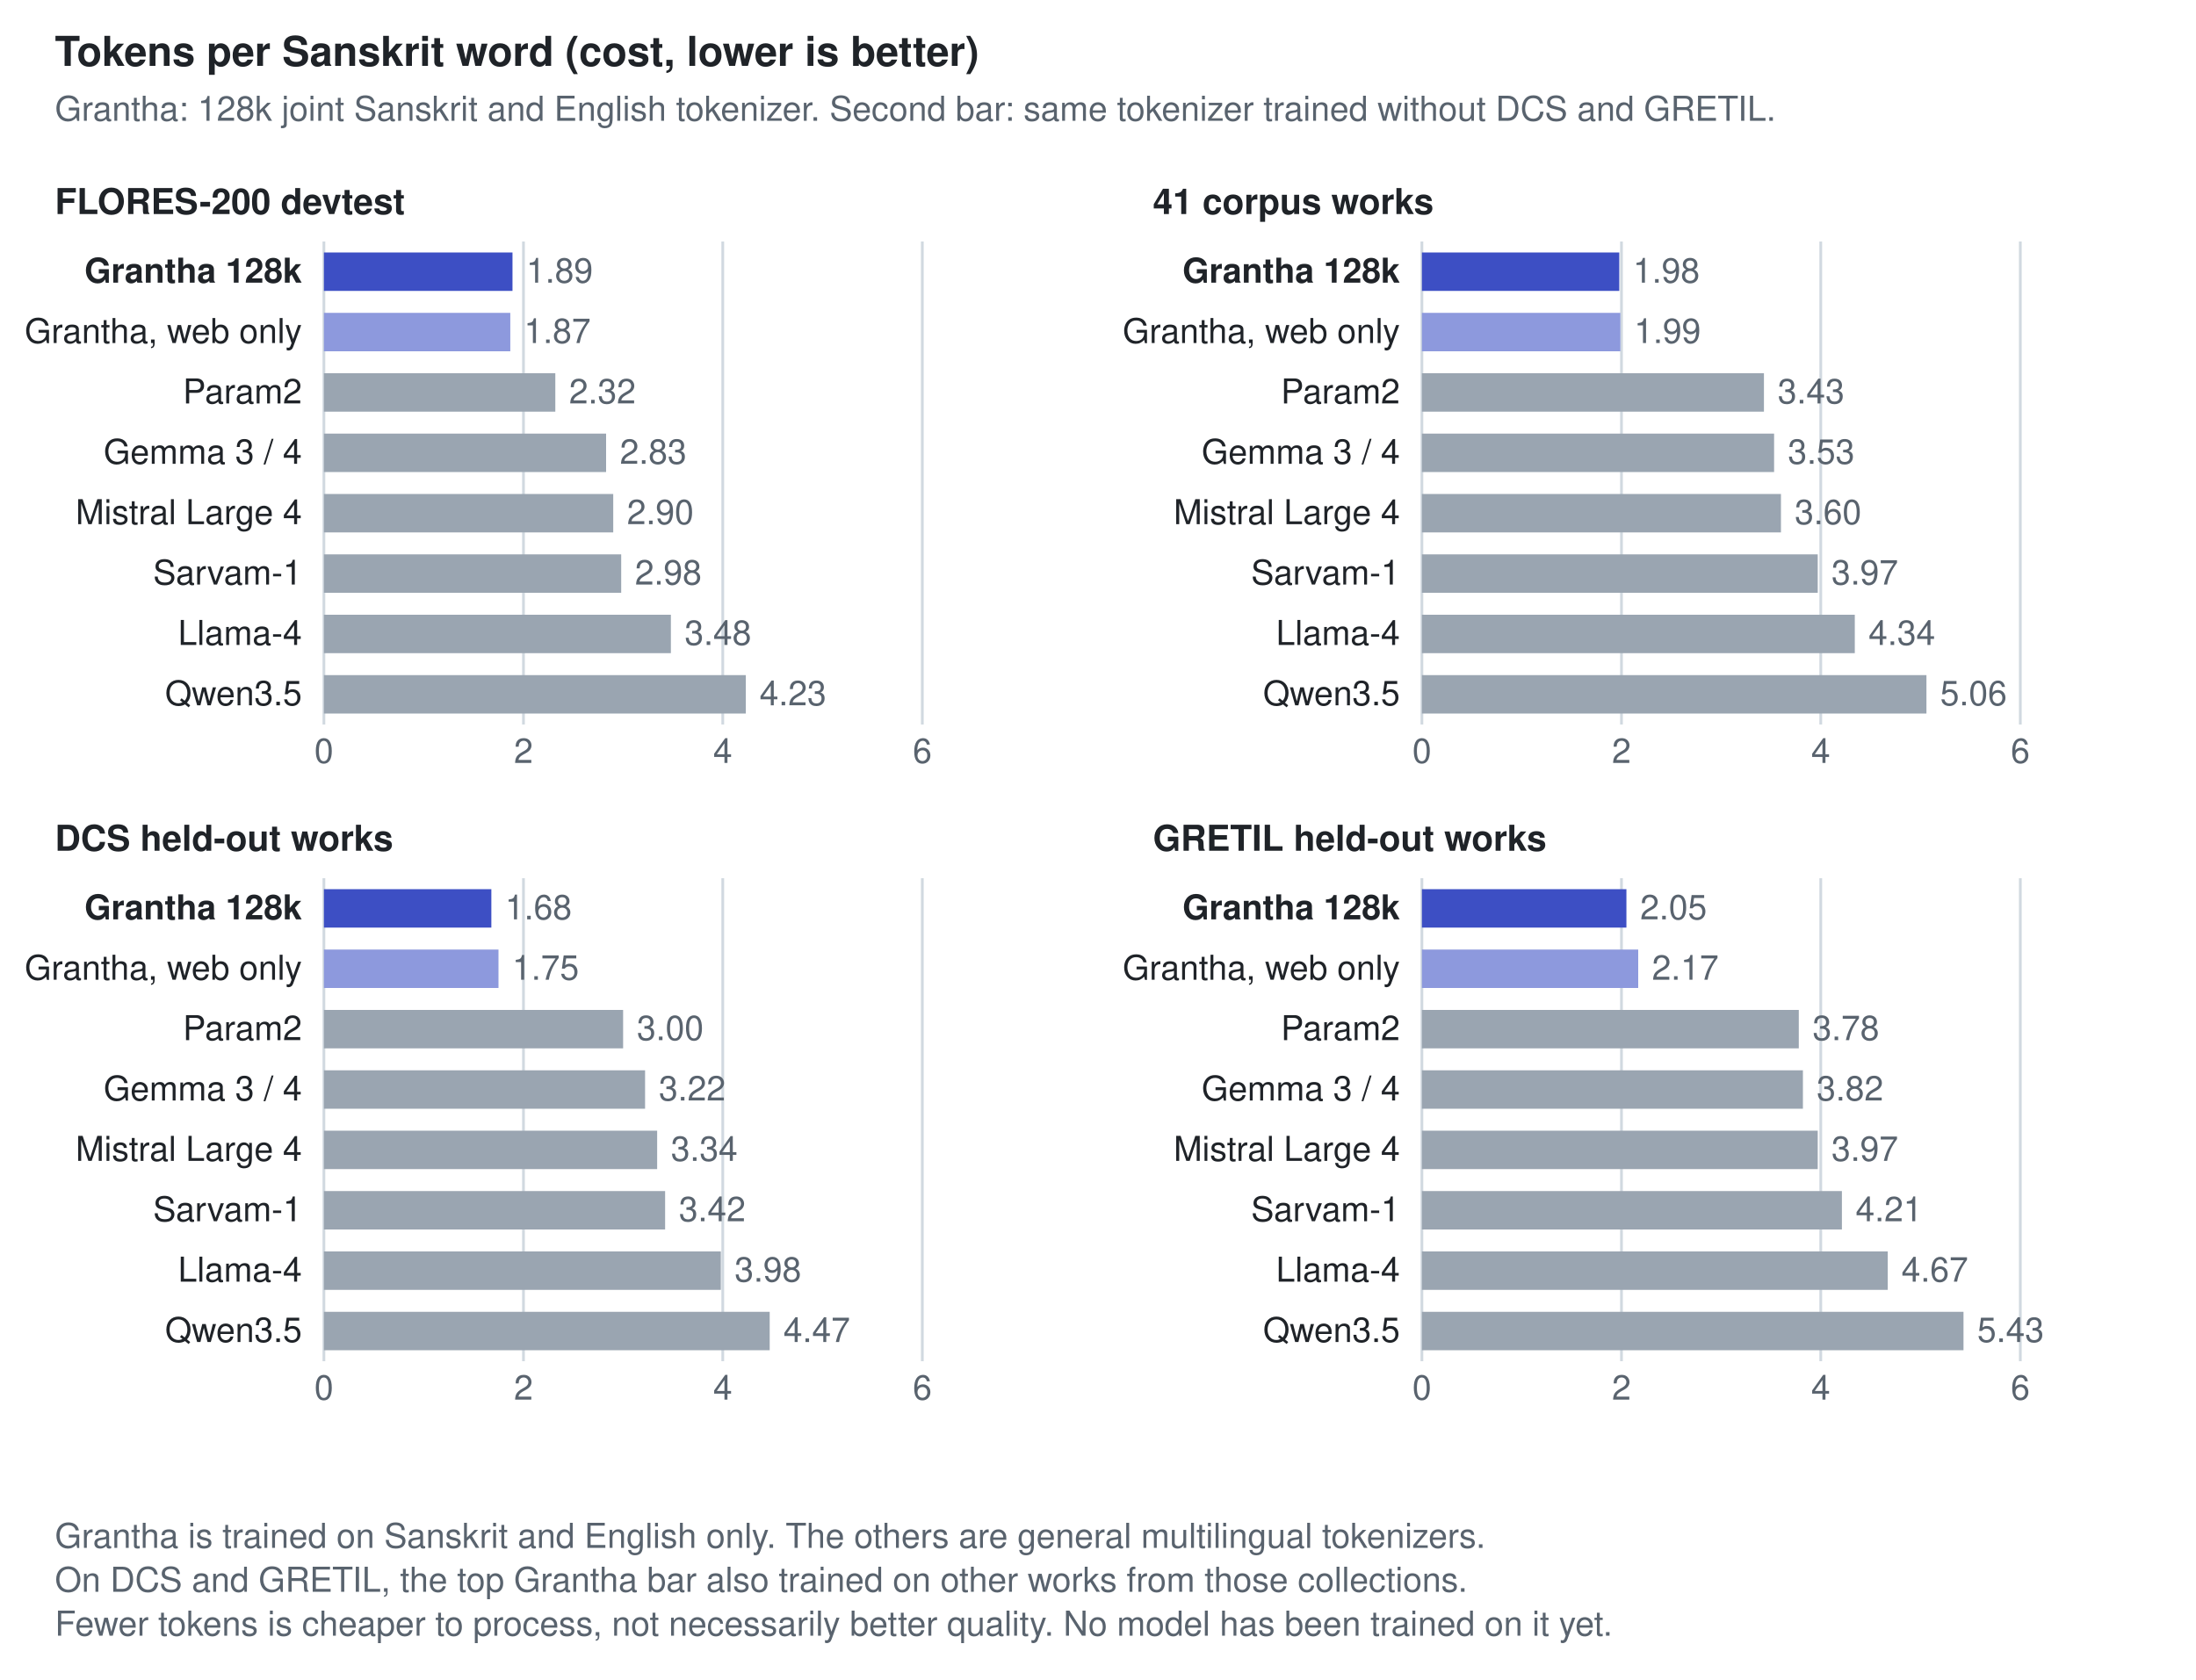
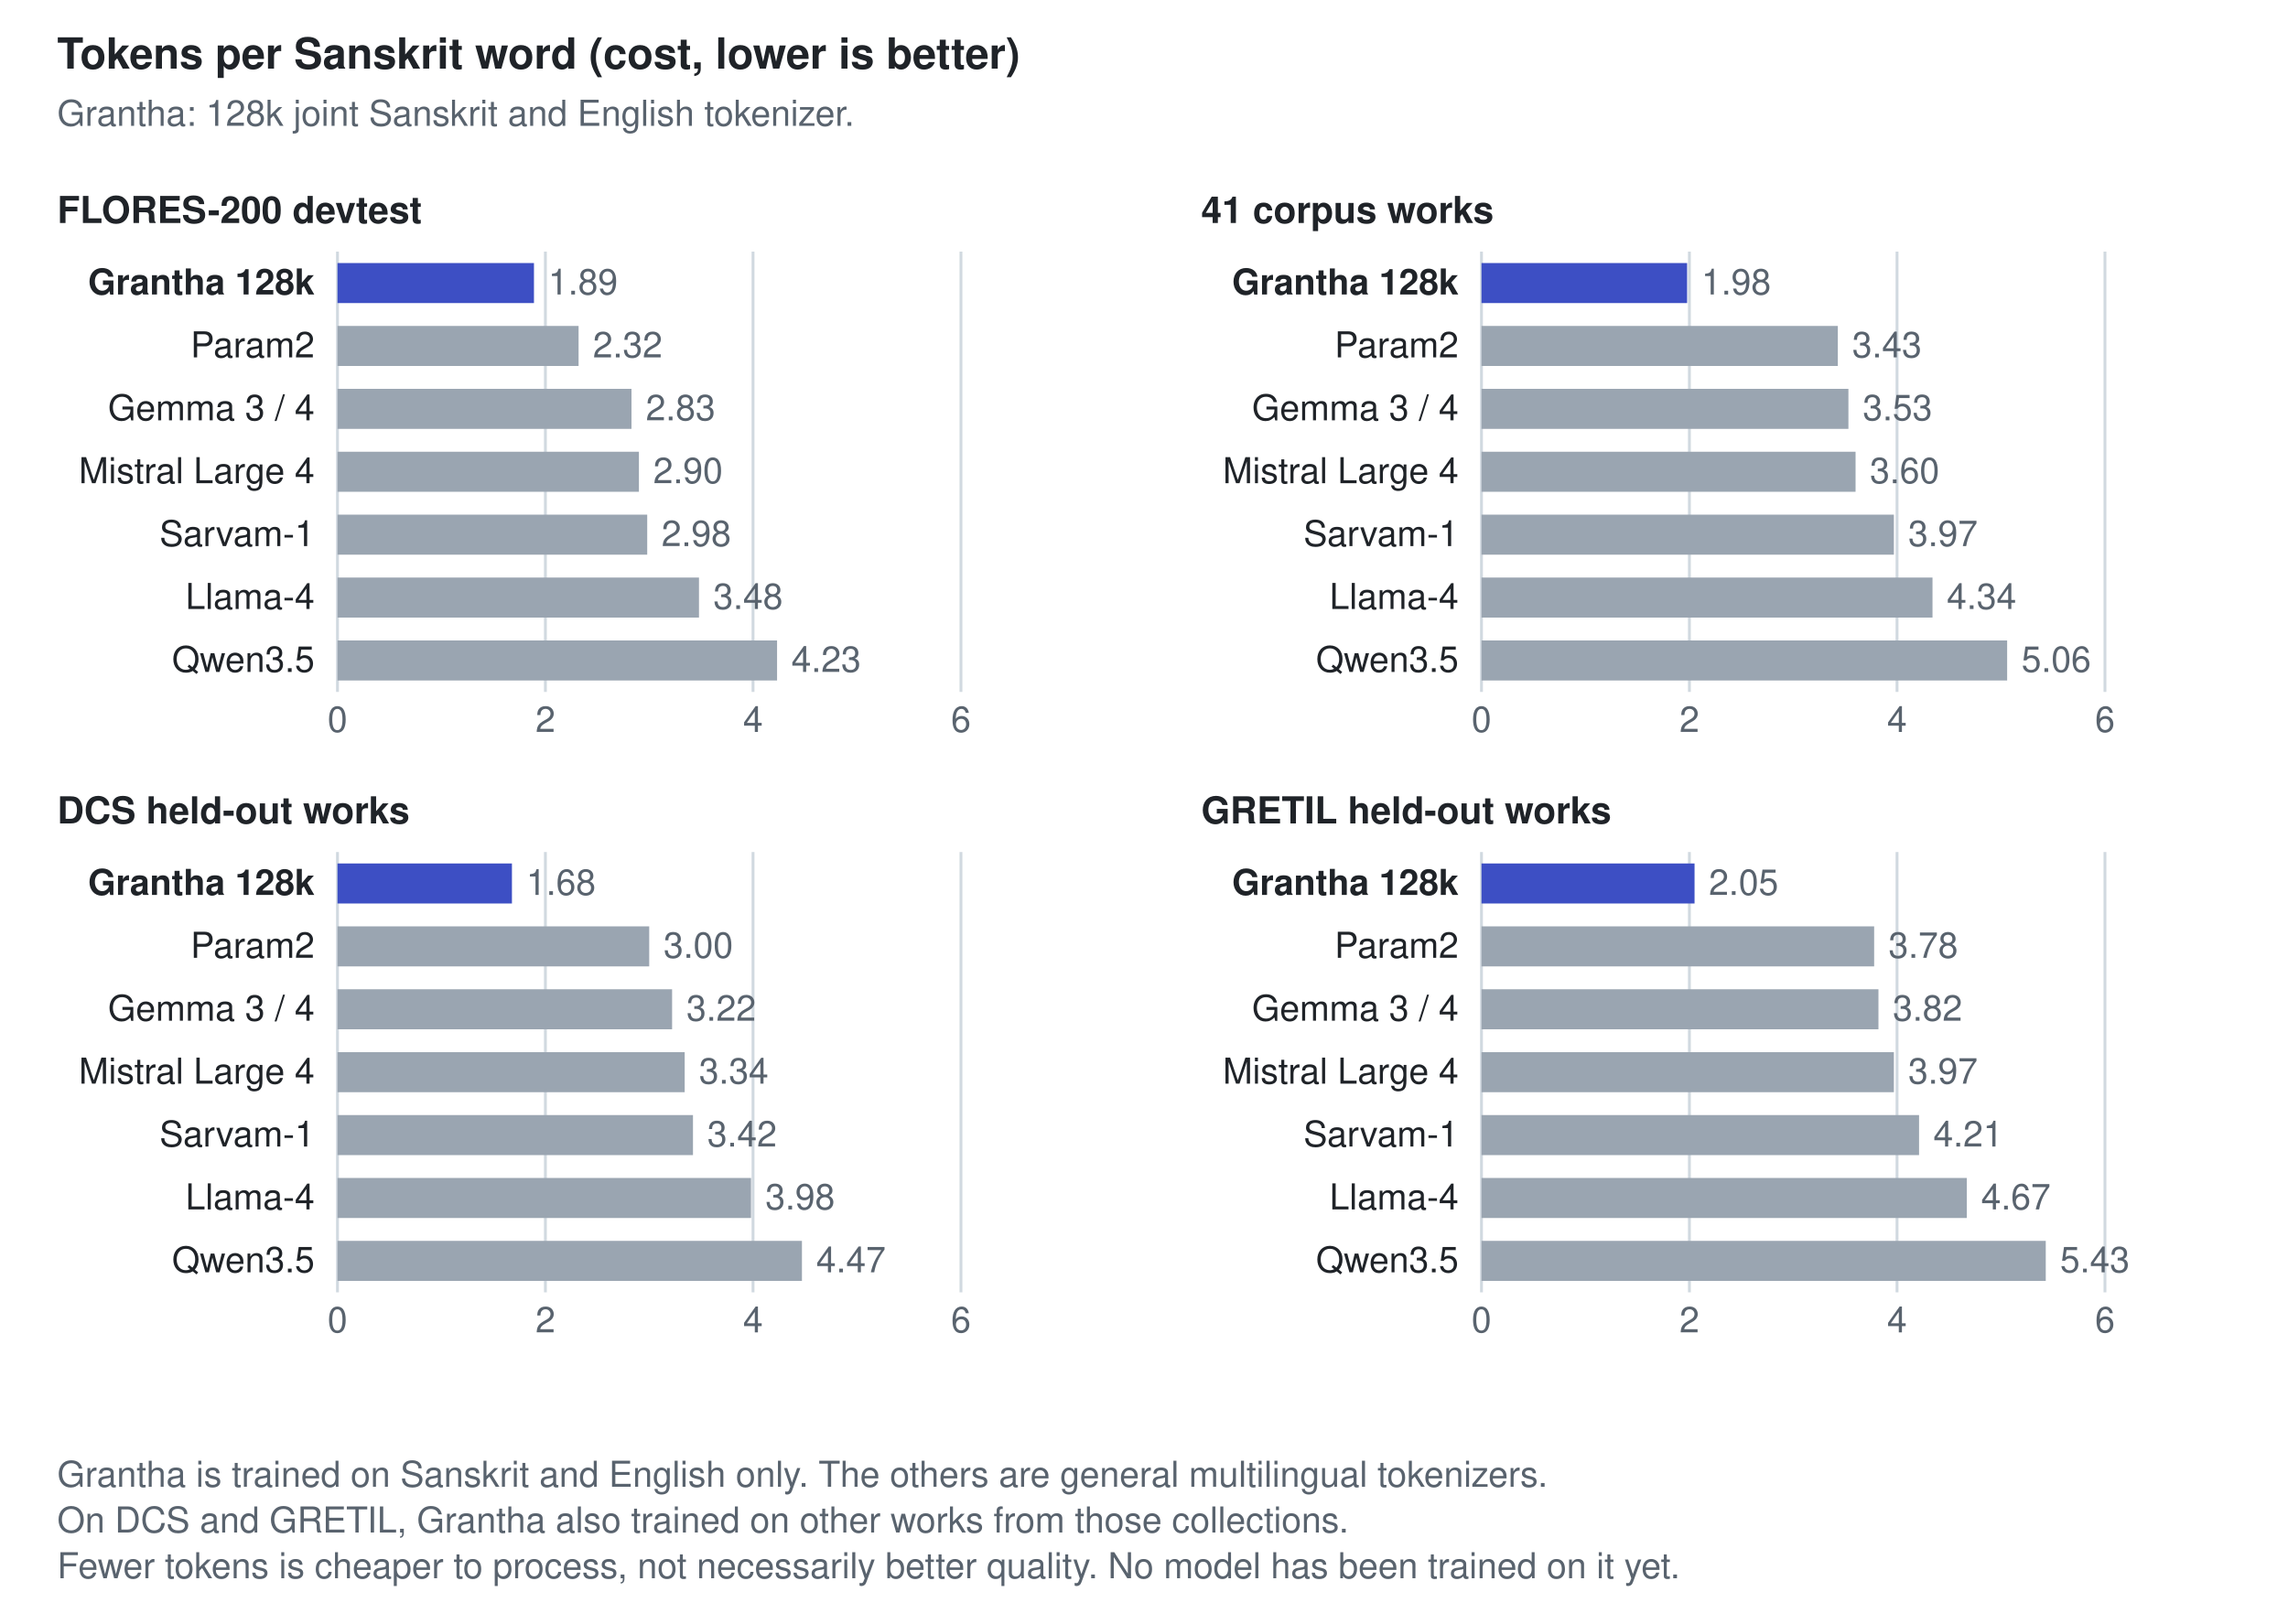
- <svg xmlns="http://www.w3.org/2000/svg" viewBox="0 0 800 612" width="800" height="612" role="img" aria-label="Sanskrit tokens per word on four benchmarks, Grantha 128k against six other tokenizers">
+ <svg xmlns="http://www.w3.org/2000/svg" viewBox="0 0 800 568" width="800" height="568" role="img" aria-label="Sanskrit tokens per word on four benchmarks, Grantha 128k against six other tokenizers">
  <style>
text{font-family:-apple-system,Segoe UI,Helvetica,Arial,sans-serif;font-size:12.5px;fill:#1f2328}
.mut{fill:#59636e}.grid{stroke:#d1d9e0;stroke-width:1}.us{fill:#3d4fc4}.alt{fill:#8d99dd}.them{fill:#9aa5b1}.b{font-weight:600}.t{font-size:15px;font-weight:600}.h{font-size:13px;font-weight:600}
@media (prefers-color-scheme:dark){text{fill:#e6edf3}.mut{fill:#9198a1}.grid{stroke:#3d444d}.us{fill:#8b9bff}.alt{fill:#5a64a8}.them{fill:#59636e}}
</style>
  <text x="20" y="24" class="t">Tokens per Sanskrit word (cost, lower is better)</text>
-   <text x="20" y="44" class="mut">Grantha: 128k joint Sanskrit and English tokenizer. Second bar: same tokenizer trained without DCS and GRETIL.</text>
+   <text x="20" y="44" class="mut">Grantha: 128k joint Sanskrit and English tokenizer.</text>
  <text x="20" y="78" class="h">FLORES-200 devtest</text>
-   <line x1="118.0" y1="88" x2="118.0" y2="264" class="grid" />
-   <text x="118.0" y="278" text-anchor="middle" class="mut">0</text>
-   <line x1="190.7" y1="88" x2="190.7" y2="264" class="grid" />
-   <text x="190.7" y="278" text-anchor="middle" class="mut">2</text>
-   <line x1="263.3" y1="88" x2="263.3" y2="264" class="grid" />
-   <text x="263.3" y="278" text-anchor="middle" class="mut">4</text>
-   <line x1="336.0" y1="88" x2="336.0" y2="264" class="grid" />
-   <text x="336.0" y="278" text-anchor="middle" class="mut">6</text>
+   <line x1="118.0" y1="88" x2="118.0" y2="242" class="grid" />
+   <text x="118.0" y="256" text-anchor="middle" class="mut">0</text>
+   <line x1="190.7" y1="88" x2="190.7" y2="242" class="grid" />
+   <text x="190.7" y="256" text-anchor="middle" class="mut">2</text>
+   <line x1="263.3" y1="88" x2="263.3" y2="242" class="grid" />
+   <text x="263.3" y="256" text-anchor="middle" class="mut">4</text>
+   <line x1="336.0" y1="88" x2="336.0" y2="242" class="grid" />
+   <text x="336.0" y="256" text-anchor="middle" class="mut">6</text>
  <text x="110" y="103" text-anchor="end" class="b">Grantha 128k</text>
  <rect x="118" y="92" width="68.7" height="14" class="us" />
  <text x="191.7" y="103" class="mut">1.89</text>
-   <text x="110" y="125" text-anchor="end">Grantha, web only</text>
-   <rect x="118" y="114" width="67.9" height="14" class="alt" />
-   <text x="190.9" y="125" class="mut">1.87</text>
-   <text x="110" y="147" text-anchor="end">Param2</text>
-   <rect x="118" y="136" width="84.3" height="14" class="them" />
-   <text x="207.3" y="147" class="mut">2.32</text>
-   <text x="110" y="169" text-anchor="end">Gemma 3 / 4</text>
-   <rect x="118" y="158" width="102.8" height="14" class="them" />
-   <text x="225.8" y="169" class="mut">2.83</text>
-   <text x="110" y="191" text-anchor="end">Mistral Large 4</text>
-   <rect x="118" y="180" width="105.4" height="14" class="them" />
-   <text x="228.4" y="191" class="mut">2.90</text>
-   <text x="110" y="213" text-anchor="end">Sarvam-1</text>
-   <rect x="118" y="202" width="108.3" height="14" class="them" />
-   <text x="231.3" y="213" class="mut">2.98</text>
-   <text x="110" y="235" text-anchor="end">Llama-4</text>
-   <rect x="118" y="224" width="126.4" height="14" class="them" />
-   <text x="249.4" y="235" class="mut">3.48</text>
-   <text x="110" y="257" text-anchor="end">Qwen3.5</text>
-   <rect x="118" y="246" width="153.7" height="14" class="them" />
-   <text x="276.7" y="257" class="mut">4.23</text>
+   <text x="110" y="125" text-anchor="end">Param2</text>
+   <rect x="118" y="114" width="84.3" height="14" class="them" />
+   <text x="207.3" y="125" class="mut">2.32</text>
+   <text x="110" y="147" text-anchor="end">Gemma 3 / 4</text>
+   <rect x="118" y="136" width="102.8" height="14" class="them" />
+   <text x="225.8" y="147" class="mut">2.83</text>
+   <text x="110" y="169" text-anchor="end">Mistral Large 4</text>
+   <rect x="118" y="158" width="105.4" height="14" class="them" />
+   <text x="228.4" y="169" class="mut">2.90</text>
+   <text x="110" y="191" text-anchor="end">Sarvam-1</text>
+   <rect x="118" y="180" width="108.3" height="14" class="them" />
+   <text x="231.3" y="191" class="mut">2.98</text>
+   <text x="110" y="213" text-anchor="end">Llama-4</text>
+   <rect x="118" y="202" width="126.4" height="14" class="them" />
+   <text x="249.4" y="213" class="mut">3.48</text>
+   <text x="110" y="235" text-anchor="end">Qwen3.5</text>
+   <rect x="118" y="224" width="153.7" height="14" class="them" />
+   <text x="276.7" y="235" class="mut">4.23</text>
  <text x="420" y="78" class="h">41 corpus works</text>
-   <line x1="518.0" y1="88" x2="518.0" y2="264" class="grid" />
-   <text x="518.0" y="278" text-anchor="middle" class="mut">0</text>
-   <line x1="590.7" y1="88" x2="590.7" y2="264" class="grid" />
-   <text x="590.7" y="278" text-anchor="middle" class="mut">2</text>
-   <line x1="663.3" y1="88" x2="663.3" y2="264" class="grid" />
-   <text x="663.3" y="278" text-anchor="middle" class="mut">4</text>
-   <line x1="736.0" y1="88" x2="736.0" y2="264" class="grid" />
-   <text x="736.0" y="278" text-anchor="middle" class="mut">6</text>
+   <line x1="518.0" y1="88" x2="518.0" y2="242" class="grid" />
+   <text x="518.0" y="256" text-anchor="middle" class="mut">0</text>
+   <line x1="590.7" y1="88" x2="590.7" y2="242" class="grid" />
+   <text x="590.7" y="256" text-anchor="middle" class="mut">2</text>
+   <line x1="663.3" y1="88" x2="663.3" y2="242" class="grid" />
+   <text x="663.3" y="256" text-anchor="middle" class="mut">4</text>
+   <line x1="736.0" y1="88" x2="736.0" y2="242" class="grid" />
+   <text x="736.0" y="256" text-anchor="middle" class="mut">6</text>
  <text x="510" y="103" text-anchor="end" class="b">Grantha 128k</text>
  <rect x="518" y="92" width="71.9" height="14" class="us" />
  <text x="594.9" y="103" class="mut">1.98</text>
-   <text x="510" y="125" text-anchor="end">Grantha, web only</text>
-   <rect x="518" y="114" width="72.3" height="14" class="alt" />
-   <text x="595.3" y="125" class="mut">1.99</text>
-   <text x="510" y="147" text-anchor="end">Param2</text>
-   <rect x="518" y="136" width="124.6" height="14" class="them" />
-   <text x="647.6" y="147" class="mut">3.43</text>
-   <text x="510" y="169" text-anchor="end">Gemma 3 / 4</text>
-   <rect x="518" y="158" width="128.3" height="14" class="them" />
-   <text x="651.3" y="169" class="mut">3.53</text>
-   <text x="510" y="191" text-anchor="end">Mistral Large 4</text>
-   <rect x="518" y="180" width="130.8" height="14" class="them" />
-   <text x="653.8" y="191" class="mut">3.60</text>
-   <text x="510" y="213" text-anchor="end">Sarvam-1</text>
-   <rect x="518" y="202" width="144.2" height="14" class="them" />
-   <text x="667.2" y="213" class="mut">3.97</text>
-   <text x="510" y="235" text-anchor="end">Llama-4</text>
-   <rect x="518" y="224" width="157.7" height="14" class="them" />
-   <text x="680.7" y="235" class="mut">4.34</text>
-   <text x="510" y="257" text-anchor="end">Qwen3.5</text>
-   <rect x="518" y="246" width="183.8" height="14" class="them" />
-   <text x="706.8" y="257" class="mut">5.06</text>
-   <text x="20" y="310" class="h">DCS held-out works</text>
-   <line x1="118.0" y1="320" x2="118.0" y2="496" class="grid" />
-   <text x="118.0" y="510" text-anchor="middle" class="mut">0</text>
-   <line x1="190.7" y1="320" x2="190.7" y2="496" class="grid" />
-   <text x="190.7" y="510" text-anchor="middle" class="mut">2</text>
-   <line x1="263.3" y1="320" x2="263.3" y2="496" class="grid" />
-   <text x="263.3" y="510" text-anchor="middle" class="mut">4</text>
-   <line x1="336.0" y1="320" x2="336.0" y2="496" class="grid" />
-   <text x="336.0" y="510" text-anchor="middle" class="mut">6</text>
-   <text x="110" y="335" text-anchor="end" class="b">Grantha 128k</text>
-   <rect x="118" y="324" width="61.0" height="14" class="us" />
-   <text x="184.0" y="335" class="mut">1.68</text>
-   <text x="110" y="357" text-anchor="end">Grantha, web only</text>
-   <rect x="118" y="346" width="63.6" height="14" class="alt" />
-   <text x="186.6" y="357" class="mut">1.75</text>
-   <text x="110" y="379" text-anchor="end">Param2</text>
-   <rect x="118" y="368" width="109.0" height="14" class="them" />
-   <text x="232.0" y="379" class="mut">3.00</text>
-   <text x="110" y="401" text-anchor="end">Gemma 3 / 4</text>
-   <rect x="118" y="390" width="117.0" height="14" class="them" />
-   <text x="240.0" y="401" class="mut">3.22</text>
-   <text x="110" y="423" text-anchor="end">Mistral Large 4</text>
-   <rect x="118" y="412" width="121.4" height="14" class="them" />
-   <text x="244.4" y="423" class="mut">3.34</text>
-   <text x="110" y="445" text-anchor="end">Sarvam-1</text>
-   <rect x="118" y="434" width="124.3" height="14" class="them" />
-   <text x="247.3" y="445" class="mut">3.42</text>
-   <text x="110" y="467" text-anchor="end">Llama-4</text>
-   <rect x="118" y="456" width="144.6" height="14" class="them" />
-   <text x="267.6" y="467" class="mut">3.98</text>
-   <text x="110" y="489" text-anchor="end">Qwen3.5</text>
-   <rect x="118" y="478" width="162.4" height="14" class="them" />
-   <text x="285.4" y="489" class="mut">4.47</text>
-   <text x="420" y="310" class="h">GRETIL held-out works</text>
-   <line x1="518.0" y1="320" x2="518.0" y2="496" class="grid" />
-   <text x="518.0" y="510" text-anchor="middle" class="mut">0</text>
-   <line x1="590.7" y1="320" x2="590.7" y2="496" class="grid" />
-   <text x="590.7" y="510" text-anchor="middle" class="mut">2</text>
-   <line x1="663.3" y1="320" x2="663.3" y2="496" class="grid" />
-   <text x="663.3" y="510" text-anchor="middle" class="mut">4</text>
-   <line x1="736.0" y1="320" x2="736.0" y2="496" class="grid" />
-   <text x="736.0" y="510" text-anchor="middle" class="mut">6</text>
-   <text x="510" y="335" text-anchor="end" class="b">Grantha 128k</text>
-   <rect x="518" y="324" width="74.5" height="14" class="us" />
-   <text x="597.5" y="335" class="mut">2.05</text>
-   <text x="510" y="357" text-anchor="end">Grantha, web only</text>
-   <rect x="518" y="346" width="78.8" height="14" class="alt" />
-   <text x="601.8" y="357" class="mut">2.17</text>
-   <text x="510" y="379" text-anchor="end">Param2</text>
-   <rect x="518" y="368" width="137.3" height="14" class="them" />
-   <text x="660.3" y="379" class="mut">3.78</text>
-   <text x="510" y="401" text-anchor="end">Gemma 3 / 4</text>
-   <rect x="518" y="390" width="138.8" height="14" class="them" />
-   <text x="661.8" y="401" class="mut">3.82</text>
-   <text x="510" y="423" text-anchor="end">Mistral Large 4</text>
-   <rect x="518" y="412" width="144.2" height="14" class="them" />
-   <text x="667.2" y="423" class="mut">3.97</text>
-   <text x="510" y="445" text-anchor="end">Sarvam-1</text>
-   <rect x="518" y="434" width="153.0" height="14" class="them" />
-   <text x="676.0" y="445" class="mut">4.21</text>
-   <text x="510" y="467" text-anchor="end">Llama-4</text>
-   <rect x="518" y="456" width="169.7" height="14" class="them" />
-   <text x="692.7" y="467" class="mut">4.67</text>
-   <text x="510" y="489" text-anchor="end">Qwen3.5</text>
-   <rect x="518" y="478" width="197.3" height="14" class="them" />
-   <text x="720.3" y="489" class="mut">5.43</text>
-   <text x="20" y="564" class="mut">Grantha is trained on Sanskrit and English only. The others are general multilingual tokenizers.</text>
-   <text x="20" y="580" class="mut">On DCS and GRETIL, the top Grantha bar also trained on other works from those collections.</text>
-   <text x="20" y="596" class="mut">Fewer tokens is cheaper to process, not necessarily better quality. No model has been trained on it yet.</text>
+   <text x="510" y="125" text-anchor="end">Param2</text>
+   <rect x="518" y="114" width="124.6" height="14" class="them" />
+   <text x="647.6" y="125" class="mut">3.43</text>
+   <text x="510" y="147" text-anchor="end">Gemma 3 / 4</text>
+   <rect x="518" y="136" width="128.3" height="14" class="them" />
+   <text x="651.3" y="147" class="mut">3.53</text>
+   <text x="510" y="169" text-anchor="end">Mistral Large 4</text>
+   <rect x="518" y="158" width="130.8" height="14" class="them" />
+   <text x="653.8" y="169" class="mut">3.60</text>
+   <text x="510" y="191" text-anchor="end">Sarvam-1</text>
+   <rect x="518" y="180" width="144.2" height="14" class="them" />
+   <text x="667.2" y="191" class="mut">3.97</text>
+   <text x="510" y="213" text-anchor="end">Llama-4</text>
+   <rect x="518" y="202" width="157.7" height="14" class="them" />
+   <text x="680.7" y="213" class="mut">4.34</text>
+   <text x="510" y="235" text-anchor="end">Qwen3.5</text>
+   <rect x="518" y="224" width="183.8" height="14" class="them" />
+   <text x="706.8" y="235" class="mut">5.06</text>
+   <text x="20" y="288" class="h">DCS held-out works</text>
+   <line x1="118.0" y1="298" x2="118.0" y2="452" class="grid" />
+   <text x="118.0" y="466" text-anchor="middle" class="mut">0</text>
+   <line x1="190.7" y1="298" x2="190.7" y2="452" class="grid" />
+   <text x="190.7" y="466" text-anchor="middle" class="mut">2</text>
+   <line x1="263.3" y1="298" x2="263.3" y2="452" class="grid" />
+   <text x="263.3" y="466" text-anchor="middle" class="mut">4</text>
+   <line x1="336.0" y1="298" x2="336.0" y2="452" class="grid" />
+   <text x="336.0" y="466" text-anchor="middle" class="mut">6</text>
+   <text x="110" y="313" text-anchor="end" class="b">Grantha 128k</text>
+   <rect x="118" y="302" width="61.0" height="14" class="us" />
+   <text x="184.0" y="313" class="mut">1.68</text>
+   <text x="110" y="335" text-anchor="end">Param2</text>
+   <rect x="118" y="324" width="109.0" height="14" class="them" />
+   <text x="232.0" y="335" class="mut">3.00</text>
+   <text x="110" y="357" text-anchor="end">Gemma 3 / 4</text>
+   <rect x="118" y="346" width="117.0" height="14" class="them" />
+   <text x="240.0" y="357" class="mut">3.22</text>
+   <text x="110" y="379" text-anchor="end">Mistral Large 4</text>
+   <rect x="118" y="368" width="121.4" height="14" class="them" />
+   <text x="244.4" y="379" class="mut">3.34</text>
+   <text x="110" y="401" text-anchor="end">Sarvam-1</text>
+   <rect x="118" y="390" width="124.3" height="14" class="them" />
+   <text x="247.3" y="401" class="mut">3.42</text>
+   <text x="110" y="423" text-anchor="end">Llama-4</text>
+   <rect x="118" y="412" width="144.6" height="14" class="them" />
+   <text x="267.6" y="423" class="mut">3.98</text>
+   <text x="110" y="445" text-anchor="end">Qwen3.5</text>
+   <rect x="118" y="434" width="162.4" height="14" class="them" />
+   <text x="285.4" y="445" class="mut">4.47</text>
+   <text x="420" y="288" class="h">GRETIL held-out works</text>
+   <line x1="518.0" y1="298" x2="518.0" y2="452" class="grid" />
+   <text x="518.0" y="466" text-anchor="middle" class="mut">0</text>
+   <line x1="590.7" y1="298" x2="590.7" y2="452" class="grid" />
+   <text x="590.7" y="466" text-anchor="middle" class="mut">2</text>
+   <line x1="663.3" y1="298" x2="663.3" y2="452" class="grid" />
+   <text x="663.3" y="466" text-anchor="middle" class="mut">4</text>
+   <line x1="736.0" y1="298" x2="736.0" y2="452" class="grid" />
+   <text x="736.0" y="466" text-anchor="middle" class="mut">6</text>
+   <text x="510" y="313" text-anchor="end" class="b">Grantha 128k</text>
+   <rect x="518" y="302" width="74.5" height="14" class="us" />
+   <text x="597.5" y="313" class="mut">2.05</text>
+   <text x="510" y="335" text-anchor="end">Param2</text>
+   <rect x="518" y="324" width="137.3" height="14" class="them" />
+   <text x="660.3" y="335" class="mut">3.78</text>
+   <text x="510" y="357" text-anchor="end">Gemma 3 / 4</text>
+   <rect x="518" y="346" width="138.8" height="14" class="them" />
+   <text x="661.8" y="357" class="mut">3.82</text>
+   <text x="510" y="379" text-anchor="end">Mistral Large 4</text>
+   <rect x="518" y="368" width="144.2" height="14" class="them" />
+   <text x="667.2" y="379" class="mut">3.97</text>
+   <text x="510" y="401" text-anchor="end">Sarvam-1</text>
+   <rect x="518" y="390" width="153.0" height="14" class="them" />
+   <text x="676.0" y="401" class="mut">4.21</text>
+   <text x="510" y="423" text-anchor="end">Llama-4</text>
+   <rect x="518" y="412" width="169.7" height="14" class="them" />
+   <text x="692.7" y="423" class="mut">4.67</text>
+   <text x="510" y="445" text-anchor="end">Qwen3.5</text>
+   <rect x="518" y="434" width="197.3" height="14" class="them" />
+   <text x="720.3" y="445" class="mut">5.43</text>
+   <text x="20" y="520" class="mut">Grantha is trained on Sanskrit and English only. The others are general multilingual tokenizers.</text>
+   <text x="20" y="536" class="mut">On DCS and GRETIL, Grantha also trained on other works from those collections.</text>
+   <text x="20" y="552" class="mut">Fewer tokens is cheaper to process, not necessarily better quality. No model has been trained on it yet.</text>
</svg>
